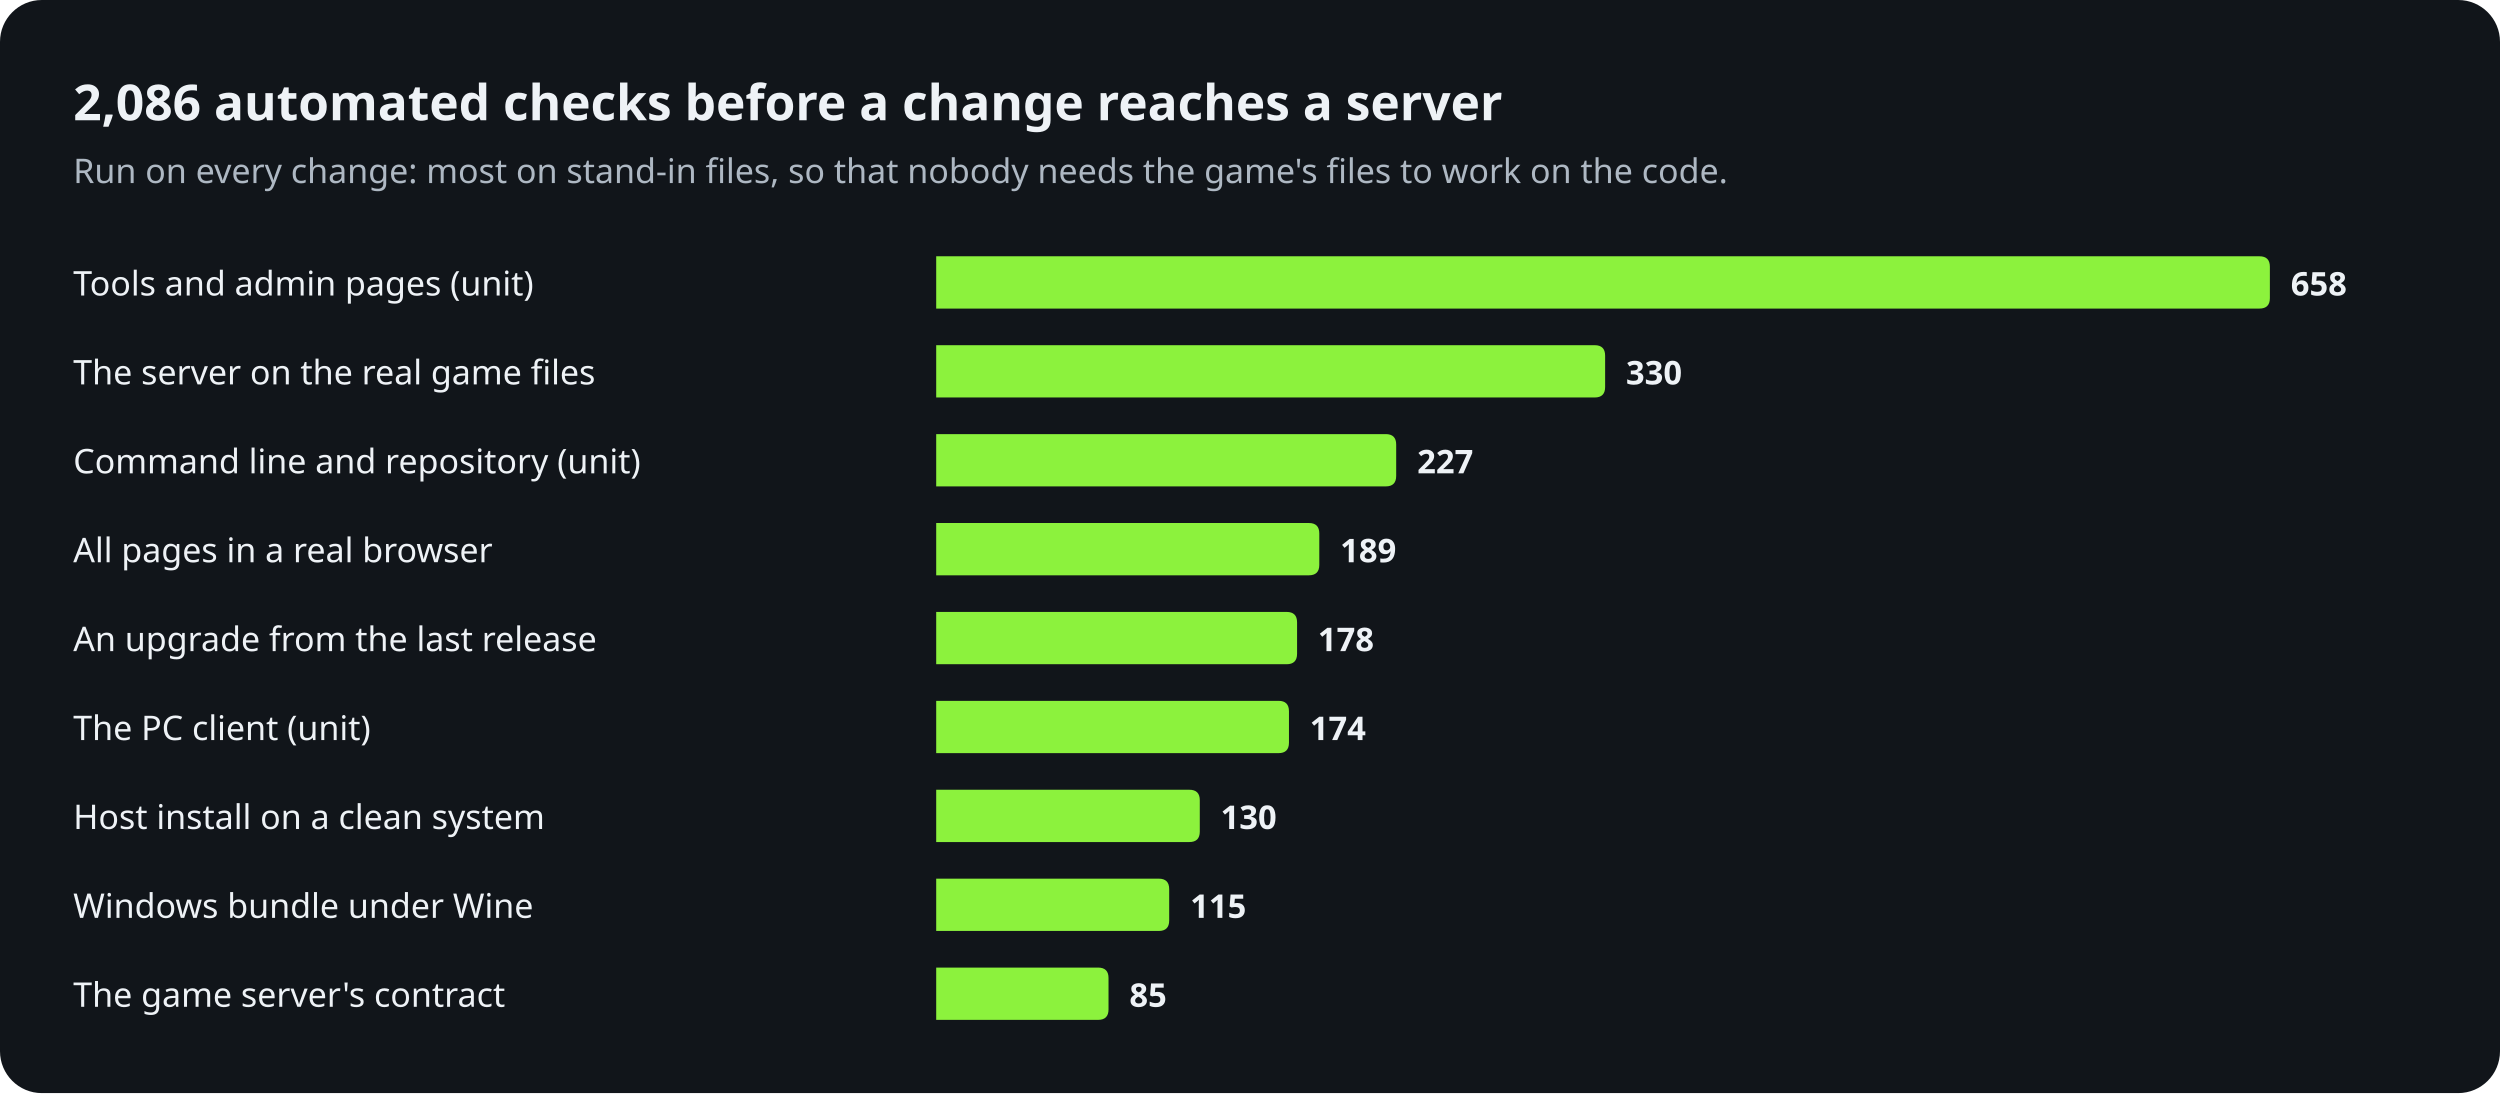
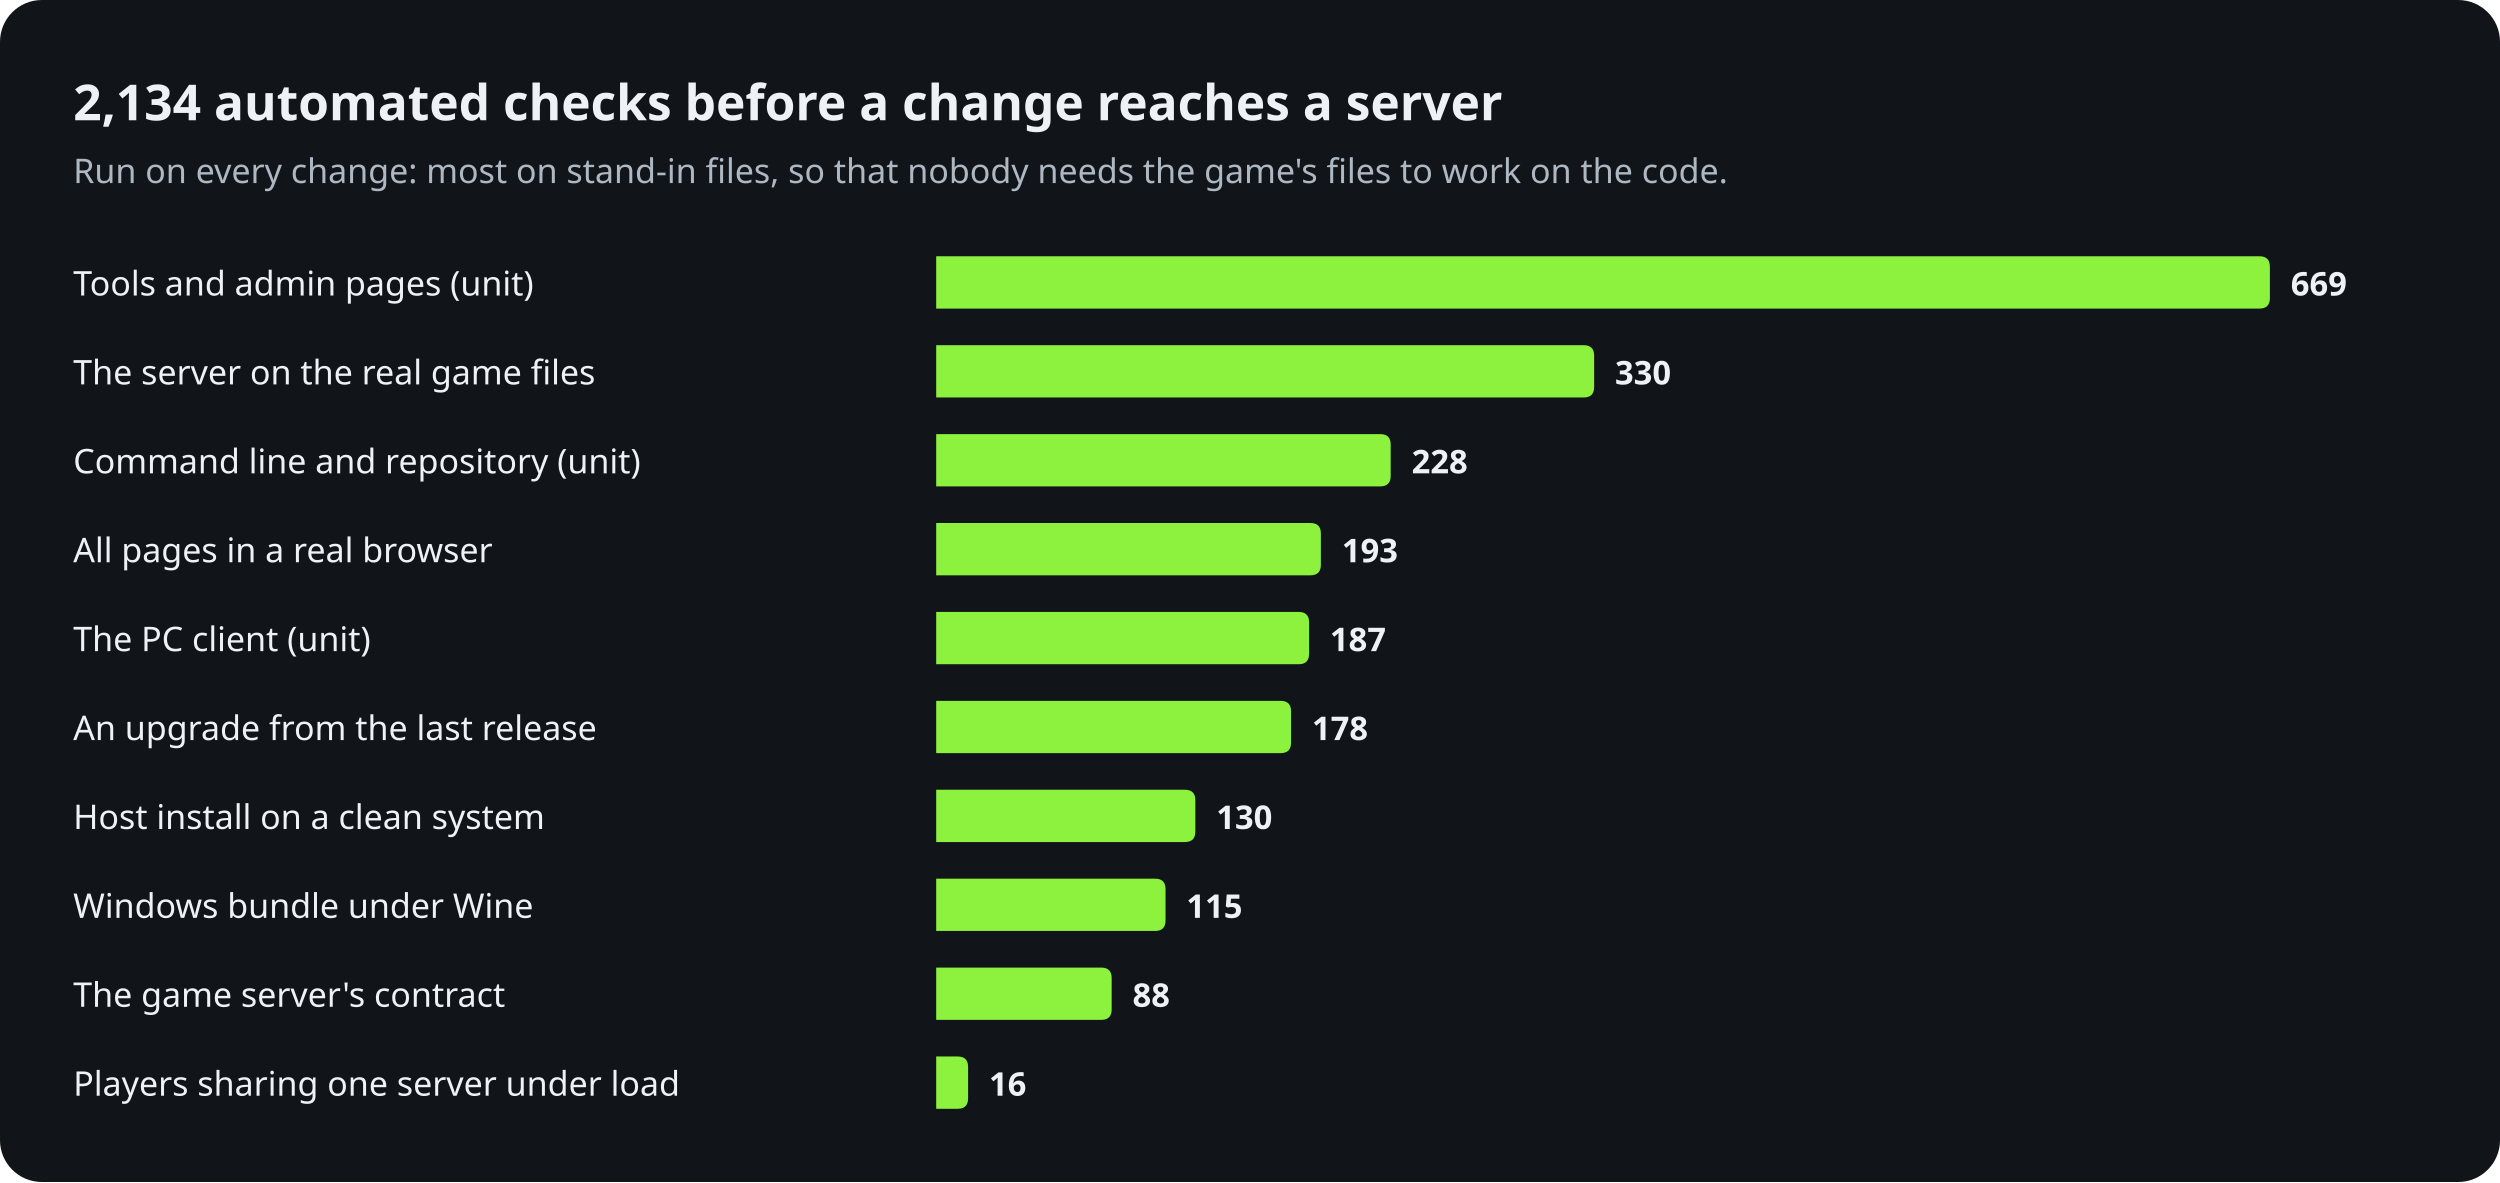
- <svg xmlns="http://www.w3.org/2000/svg" viewBox="-28 -28 956 418" width="956" height="418" font-family="-apple-system, BlinkMacSystemFont, 'Segoe UI', 'Noto Sans', 'Apple SD Gothic Neo', 'Malgun Gothic', 'Noto Sans KR', Helvetica, Arial, sans-serif" role="img" aria-label="2086 automated checks: Tools and admin pages (unit) 658; The server on the real game files 330; Command line and repository (unit) 227; All pages in a real browser 189; An upgrade from the last release 178; The PC client (unit) 174; Host install on a clean system 130; Windows bundle under Wine 115; The game server's contract 85">
-   <rect x="-28" y="-28" width="956" height="418" rx="16" fill="#11151a" />
-   <text x="0" y="18" font-size="19" font-weight="700" fill="#eef2f6" text-anchor="start" data-box="0,900">2,086 automated checks before a change reaches a server</text>
+ <svg xmlns="http://www.w3.org/2000/svg" viewBox="-28 -28 956 452" width="956" height="452" font-family="-apple-system, BlinkMacSystemFont, 'Segoe UI', 'Noto Sans', 'Apple SD Gothic Neo', 'Malgun Gothic', 'Noto Sans KR', Helvetica, Arial, sans-serif" role="img" aria-label="2134 automated checks: Tools and admin pages (unit) 669; The server on the real game files 330; Command line and repository (unit) 228; All pages in a real browser 193; The PC client (unit) 187; An upgrade from the last release 178; Host install on a clean system 130; Windows bundle under Wine 115; The game server's contract 88; Players sharing one server under load 16">
+   <rect x="-28" y="-28" width="956" height="452" rx="16" fill="#11151a" />
+   <text x="0" y="18" font-size="19" font-weight="700" fill="#eef2f6" text-anchor="start" data-box="0,900">2,134 automated checks before a change reaches a server</text>
  <text x="0" y="42" font-size="13" fill="#aeb8c3" text-anchor="start" data-box="0,900">Run on every change: most on stand-in files, so that nobody needs the game's files to work on the code.</text>
  <text x="0" y="85" font-size="13" fill="#eef2f6" text-anchor="start" data-box="0,324">Tools and admin pages (unit)</text>
  <path d="M330.0,70.0 H836.0 Q840.0,70.0 840.0,74.0 V86.0 Q840.0,90.0 836.0,90.0 H330.0 Z" fill="#8cf23d" />
-   <text x="848" y="85" font-size="12.5" font-weight="600" fill="#eef2f6" text-anchor="start" data-box="330,900">658</text>
+   <text x="848" y="85" font-size="12.5" font-weight="600" fill="#eef2f6" text-anchor="start" data-box="330,900">669</text>
  <text x="0" y="119" font-size="13" fill="#eef2f6" text-anchor="start" data-box="0,324">The server on the real game files</text>
-   <path d="M330.0,104.0 H581.8 Q585.8,104.0 585.8,108.0 V120.0 Q585.8,124.0 581.8,124.0 H330.0 Z" fill="#8cf23d" />
-   <text x="593.775" y="119" font-size="12.5" font-weight="600" fill="#eef2f6" text-anchor="start" data-box="330,900">330</text>
+   <path d="M330.0,104.0 H577.6 Q581.6,104.0 581.6,108.0 V120.0 Q581.6,124.0 577.6,124.0 H330.0 Z" fill="#8cf23d" />
+   <text x="589.57" y="119" font-size="12.5" font-weight="600" fill="#eef2f6" text-anchor="start" data-box="330,900">330</text>
  <text x="0" y="153" font-size="13" fill="#eef2f6" text-anchor="start" data-box="0,324">Command line and repository (unit)</text>
-   <path d="M330.0,138.0 H501.9 Q505.9,138.0 505.9,142.0 V154.0 Q505.9,158.0 501.9,158.0 H330.0 Z" fill="#8cf23d" />
-   <text x="513.942" y="153" font-size="12.5" font-weight="600" fill="#eef2f6" text-anchor="start" data-box="330,900">227</text>
+   <path d="M330.0,138.0 H499.8 Q503.8,138.0 503.8,142.0 V154.0 Q503.8,158.0 499.8,158.0 H330.0 Z" fill="#8cf23d" />
+   <text x="511.812" y="153" font-size="12.5" font-weight="600" fill="#eef2f6" text-anchor="start" data-box="330,900">228</text>
  <text x="0" y="187" font-size="13" fill="#eef2f6" text-anchor="start" data-box="0,324">All pages in a real browser</text>
-   <path d="M330.0,172.0 H472.5 Q476.5,172.0 476.5,176.0 V188.0 Q476.5,192.0 472.5,192.0 H330.0 Z" fill="#8cf23d" />
-   <text x="484.489" y="187" font-size="12.5" font-weight="600" fill="#eef2f6" text-anchor="start" data-box="330,900">189</text>
-   <text x="0" y="221" font-size="13" fill="#eef2f6" text-anchor="start" data-box="0,324">An upgrade from the last release</text>
-   <path d="M330.0,206.0 H464.0 Q468.0,206.0 468.0,210.0 V222.0 Q468.0,226.0 464.0,226.0 H330.0 Z" fill="#8cf23d" />
-   <text x="475.964" y="221" font-size="12.5" font-weight="600" fill="#eef2f6" text-anchor="start" data-box="330,900">178</text>
-   <text x="0" y="255" font-size="13" fill="#eef2f6" text-anchor="start" data-box="0,324">The PC client (unit)</text>
-   <path d="M330.0,240.0 H460.9 Q464.9,240.0 464.9,244.0 V256.0 Q464.9,260.0 460.9,260.0 H330.0 Z" fill="#8cf23d" />
-   <text x="472.863" y="255" font-size="12.5" font-weight="600" fill="#eef2f6" text-anchor="start" data-box="330,900">174</text>
+   <path d="M330.0,172.0 H473.1 Q477.1,172.0 477.1,176.0 V188.0 Q477.1,192.0 473.1,192.0 H330.0 Z" fill="#8cf23d" />
+   <text x="485.13" y="187" font-size="12.5" font-weight="600" fill="#eef2f6" text-anchor="start" data-box="330,900">193</text>
+   <text x="0" y="221" font-size="13" fill="#eef2f6" text-anchor="start" data-box="0,324">The PC client (unit)</text>
+   <path d="M330.0,206.0 H468.6 Q472.6,206.0 472.6,210.0 V222.0 Q472.6,226.0 468.6,226.0 H330.0 Z" fill="#8cf23d" />
+   <text x="480.556" y="221" font-size="12.5" font-weight="600" fill="#eef2f6" text-anchor="start" data-box="330,900">187</text>
+   <text x="0" y="255" font-size="13" fill="#eef2f6" text-anchor="start" data-box="0,324">An upgrade from the last release</text>
+   <path d="M330.0,240.0 H461.7 Q465.7,240.0 465.7,244.0 V256.0 Q465.7,260.0 461.7,260.0 H330.0 Z" fill="#8cf23d" />
+   <text x="473.695" y="255" font-size="12.5" font-weight="600" fill="#eef2f6" text-anchor="start" data-box="330,900">178</text>
  <text x="0" y="289" font-size="13" fill="#eef2f6" text-anchor="start" data-box="0,324">Host install on a clean system</text>
-   <path d="M330.0,274.0 H426.8 Q430.8,274.0 430.8,278.0 V290.0 Q430.8,294.0 426.8,294.0 H330.0 Z" fill="#8cf23d" />
-   <text x="438.76" y="289" font-size="12.5" font-weight="600" fill="#eef2f6" text-anchor="start" data-box="330,900">130</text>
+   <path d="M330.0,274.0 H425.1 Q429.1,274.0 429.1,278.0 V290.0 Q429.1,294.0 425.1,294.0 H330.0 Z" fill="#8cf23d" />
+   <text x="437.103" y="289" font-size="12.5" font-weight="600" fill="#eef2f6" text-anchor="start" data-box="330,900">130</text>
  <text x="0" y="323" font-size="13" fill="#eef2f6" text-anchor="start" data-box="0,324">Windows bundle under Wine</text>
-   <path d="M330.0,308.0 H415.1 Q419.1,308.0 419.1,312.0 V324.0 Q419.1,328.0 415.1,328.0 H330.0 Z" fill="#8cf23d" />
-   <text x="427.134" y="323" font-size="12.5" font-weight="600" fill="#eef2f6" text-anchor="start" data-box="330,900">115</text>
+   <path d="M330.0,308.0 H413.7 Q417.7,308.0 417.7,312.0 V324.0 Q417.7,328.0 413.7,328.0 H330.0 Z" fill="#8cf23d" />
+   <text x="425.668" y="323" font-size="12.5" font-weight="600" fill="#eef2f6" text-anchor="start" data-box="330,900">115</text>
  <text x="0" y="357" font-size="13" fill="#eef2f6" text-anchor="start" data-box="0,324">The game server's contract</text>
-   <path d="M330.0,342.0 H391.9 Q395.9,342.0 395.9,346.0 V358.0 Q395.9,362.0 391.9,362.0 H330.0 Z" fill="#8cf23d" />
-   <text x="403.881" y="357" font-size="12.5" font-weight="600" fill="#eef2f6" text-anchor="start" data-box="330,900">85</text>
+   <path d="M330.0,342.0 H393.1 Q397.1,342.0 397.1,346.0 V358.0 Q397.1,362.0 393.1,362.0 H330.0 Z" fill="#8cf23d" />
+   <text x="405.085" y="357" font-size="12.5" font-weight="600" fill="#eef2f6" text-anchor="start" data-box="330,900">88</text>
+   <text x="0" y="391" font-size="13" fill="#eef2f6" text-anchor="start" data-box="0,324">Players sharing one server under load</text>
+   <path d="M330.0,376.0 H338.2 Q342.2,376.0 342.2,380.0 V392.0 Q342.2,396.0 338.2,396.0 H330.0 Z" fill="#8cf23d" />
+   <text x="350.197" y="391" font-size="12.5" font-weight="600" fill="#eef2f6" text-anchor="start" data-box="330,900">16</text>
</svg>
